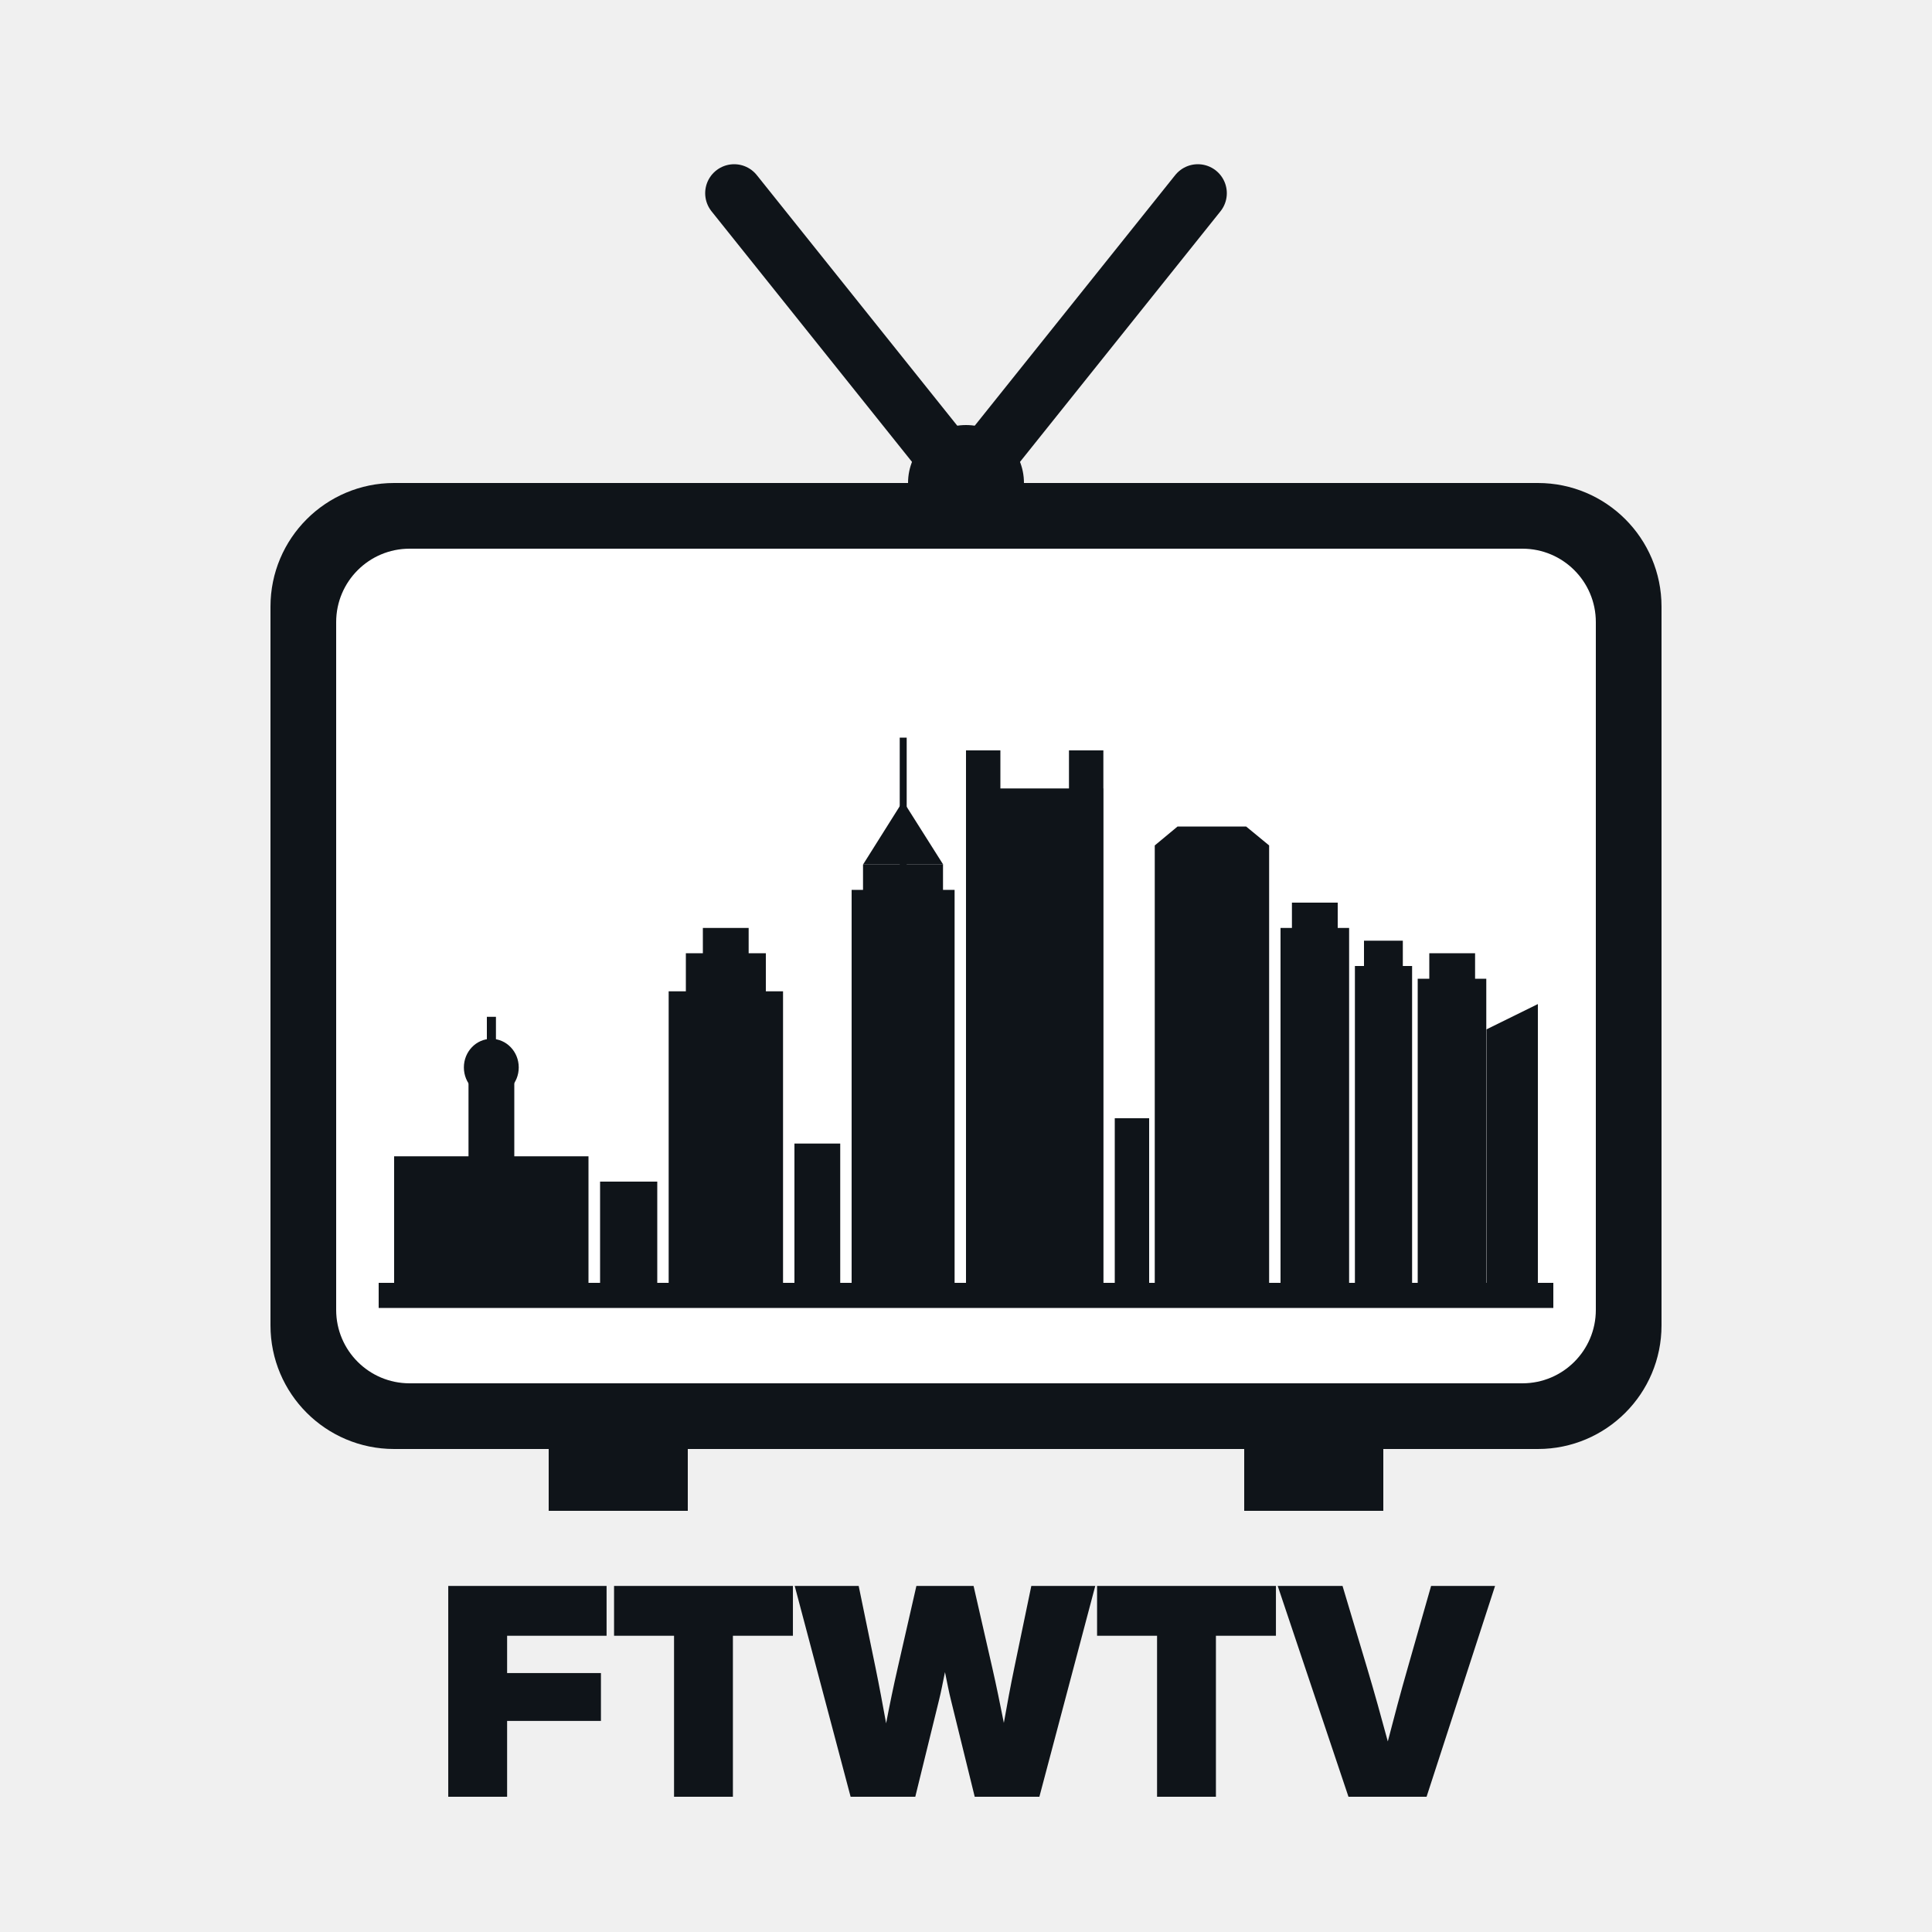
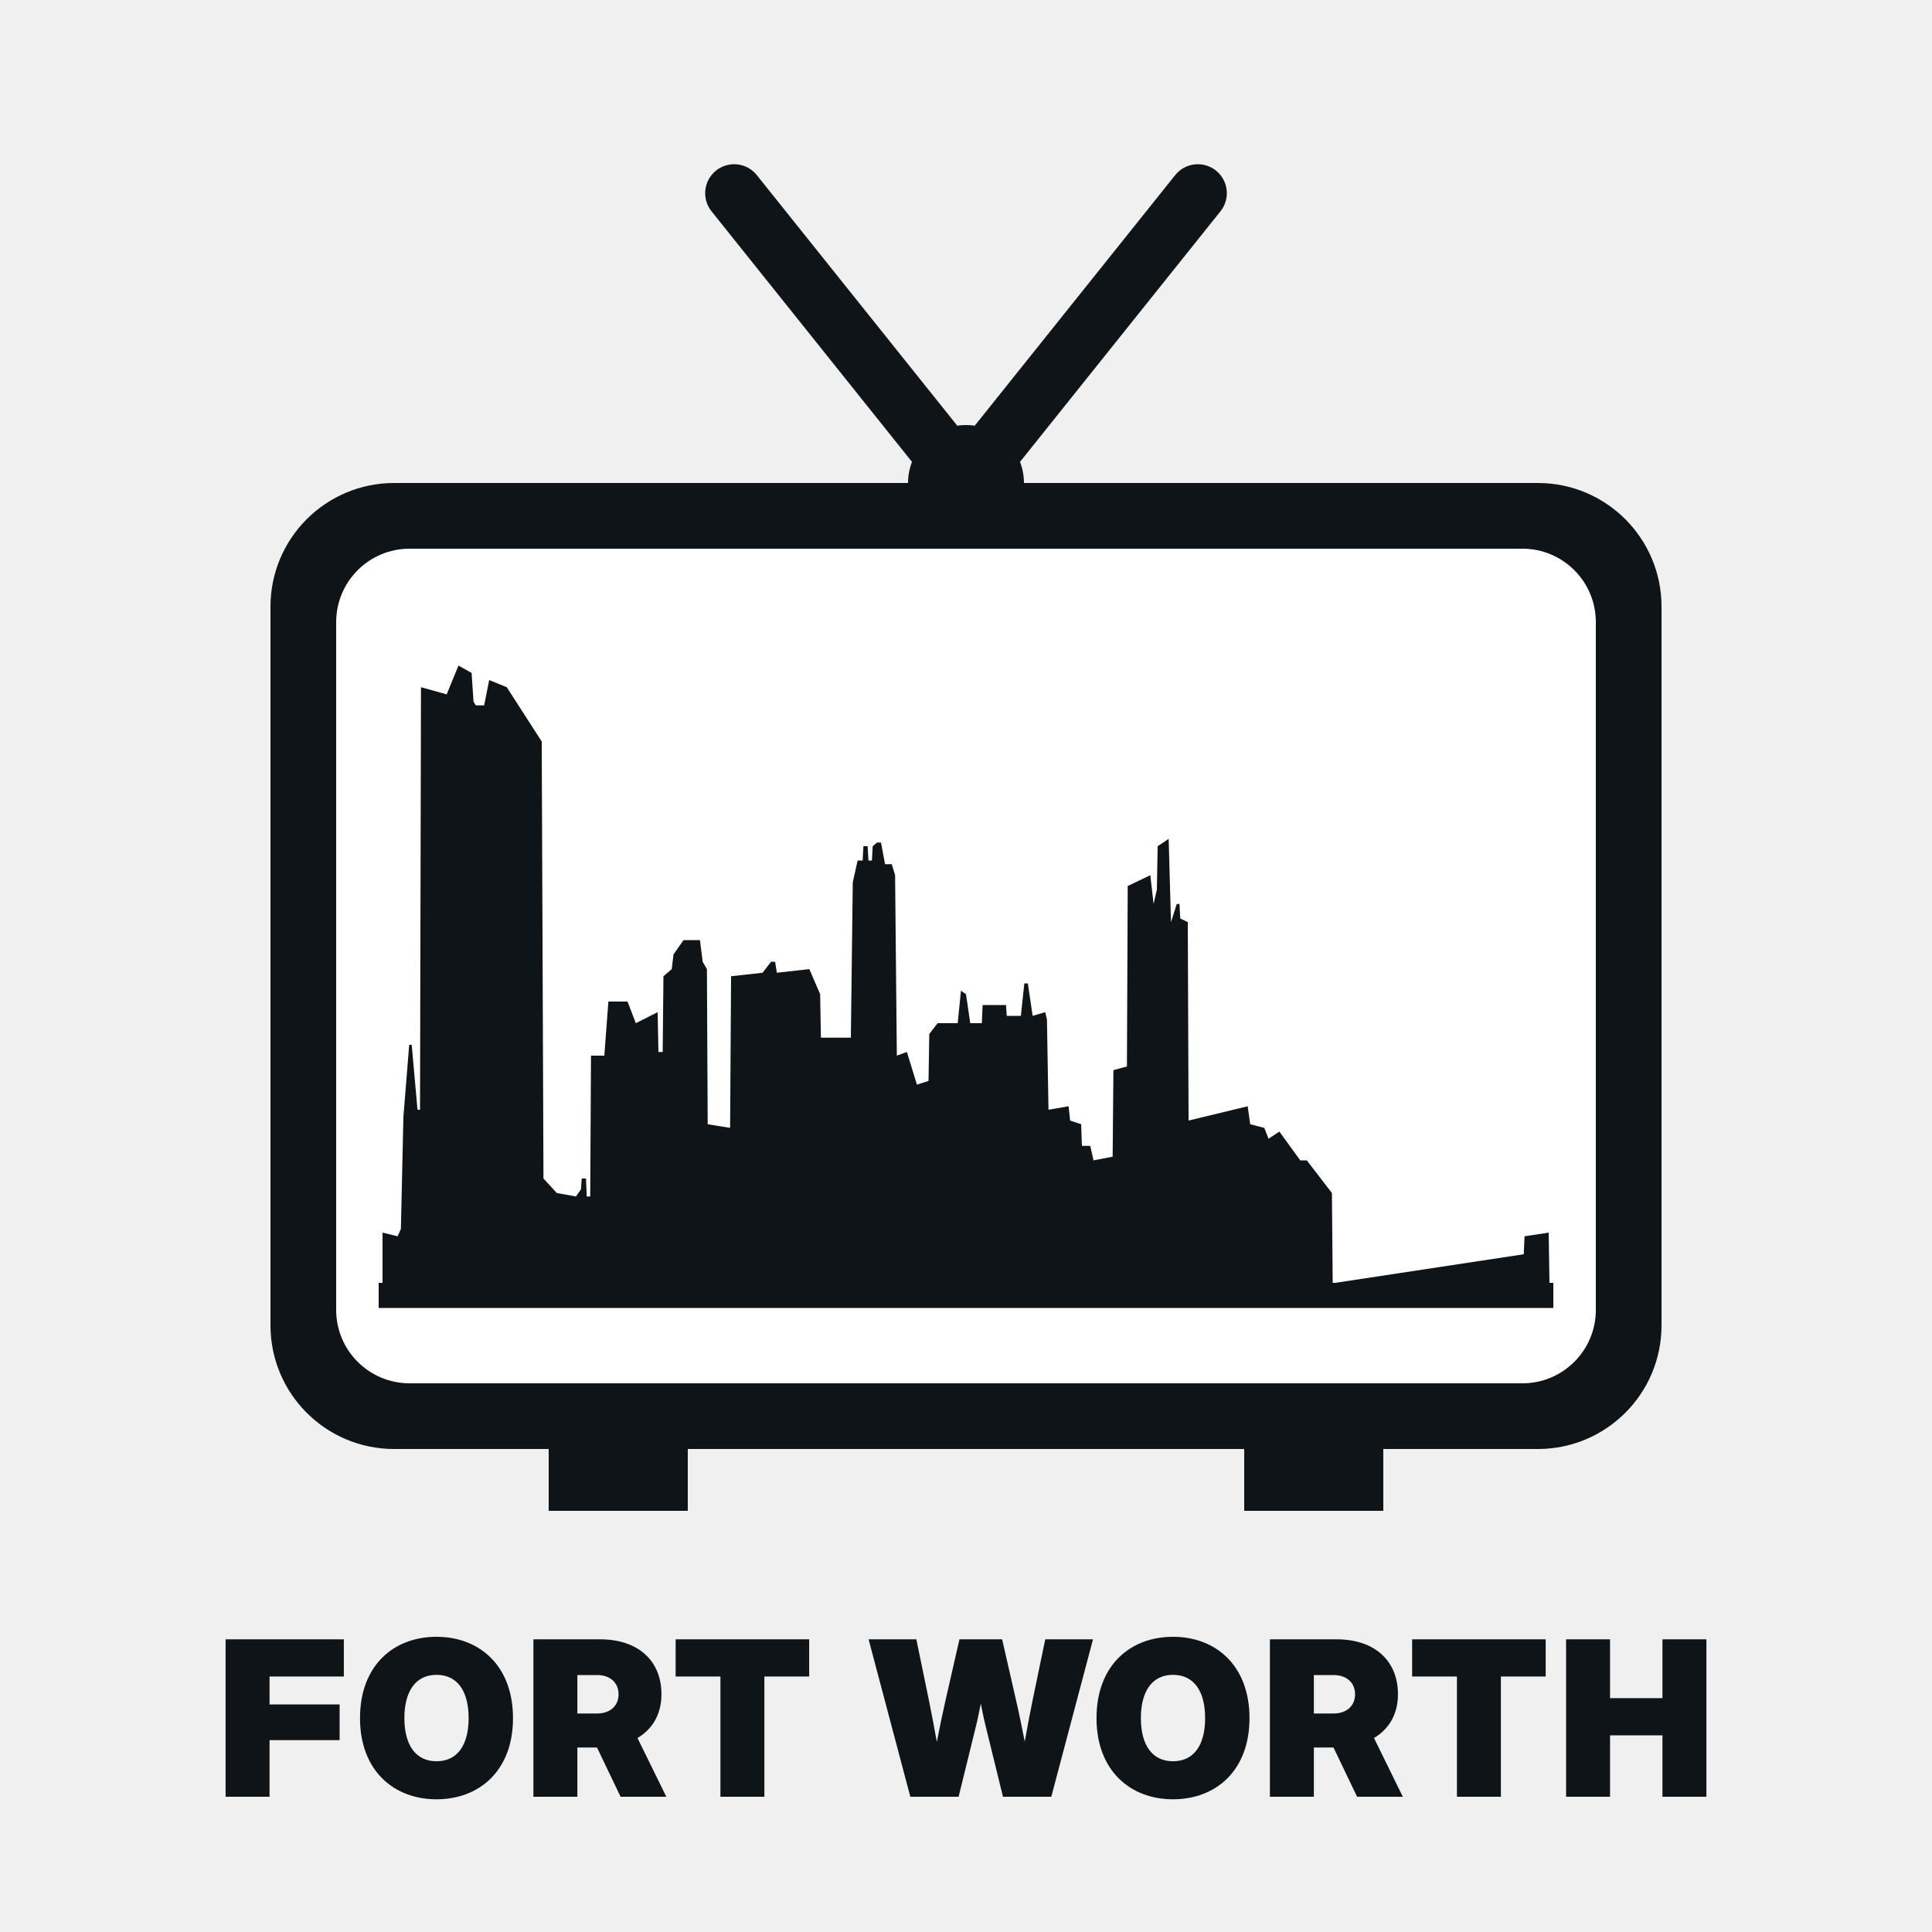
<svg xmlns="http://www.w3.org/2000/svg" viewBox="0 0 1000 1000" width="1000" height="1000">
  <defs>
    <linearGradient id="sun" x1="0" y1="0" x2="0" y2="1">
      <stop offset="0" stop-color="#2B3A7A" />
      <stop offset="0.55" stop-color="#F2B134" />
      <stop offset="1" stop-color="#E8743B" />
    </linearGradient>
  </defs>
  <rect x="140" y="250" width="720" height="500" rx="64" fill="#0F1419" />
  <rect x="174" y="284" width="652" height="432" rx="38" fill="#FFFFFF" />
-   <rect x="204.0" y="598.5" width="100.6" height="65.7" fill="#0F1419" />
-   <rect x="242.5" y="552.5" width="23.7" height="111.6" fill="#0F1419" />
-   <ellipse cx="254.3" cy="552.5" rx="14.2" ry="14.8" fill="#0F1419" />
-   <rect x="252.0" y="526.3" width="4.7" height="137.9" fill="#0F1419" />
-   <rect x="310.6" y="611.6" width="29.6" height="52.5" fill="#0F1419" />
-   <rect x="346.1" y="513.1" width="59.2" height="151.0" fill="#0F1419" />
-   <rect x="355.0" y="493.4" width="41.4" height="170.7" fill="#0F1419" />
-   <rect x="363.8" y="480.3" width="23.7" height="183.9" fill="#0F1419" />
-   <rect x="411.2" y="591.9" width="23.7" height="72.2" fill="#0F1419" />
-   <rect x="440.8" y="460.6" width="53.3" height="203.6" fill="#0F1419" />
-   <rect x="446.7" y="447.5" width="41.4" height="216.7" fill="#0F1419" />
-   <polygon points="446.7,447.5 488.2,447.5 467.4,414.6" fill="#0F1419" />
-   <rect x="465.7" y="381.8" width="3.6" height="282.4" fill="#0F1419" />
-   <rect x="500.0" y="408.1" width="71.0" height="256.1" fill="#0F1419" />
-   <rect x="500.0" y="388.4" width="17.8" height="275.8" fill="#0F1419" />
-   <rect x="553.3" y="388.4" width="17.8" height="275.8" fill="#0F1419" />
-   <rect x="577.0" y="578.8" width="17.8" height="85.4" fill="#0F1419" />
-   <rect x="597.7" y="454.0" width="59.2" height="210.1" fill="#0F1419" />
-   <polygon points="597.7,454.0 656.9,454.0 656.9,437.6 645.0,427.8 609.5,427.8 597.7,437.6" fill="#0F1419" />
-   <rect x="662.8" y="480.3" width="35.5" height="183.9" fill="#0F1419" />
-   <rect x="668.7" y="467.2" width="23.7" height="197.0" fill="#0F1419" />
-   <rect x="701.3" y="500.0" width="29.6" height="164.2" fill="#0F1419" />
-   <rect x="706.0" y="486.9" width="20.1" height="177.3" fill="#0F1419" />
-   <rect x="733.8" y="506.6" width="35.5" height="157.6" fill="#0F1419" />
-   <rect x="739.8" y="493.4" width="23.7" height="170.7" fill="#0F1419" />
-   <polygon points="769.4,664.2 796.0,664.2 796.0,519.7 769.4,532.8" fill="#0F1419" />
+   <polygon points="198.0,664.2 198.0,638.0 205.8,639.9 207.5,636.1 208.8,578.1 211.8,540.8 213.1,540.8 216.1,574.4 217.4,574.4 217.9,355.7 231.2,359.4 237.3,344.5 244.1,348.3 245.1,363.2 246.3,365.1 250.6,365.1 253.2,352.0 262.3,355.7 280.4,383.8 281.3,610.0 288.2,617.5 298.1,619.3 300.7,615.6 301.1,610.0 303.3,610.0 303.7,619.3 305.5,619.3 305.9,546.4 312.8,546.4 314.9,518.4 324.8,518.4 329.1,529.6 340.4,523.9 340.8,544.5 343.0,544.5 343.4,505.3 347.7,501.6 348.6,494.0 353.8,486.6 362.3,486.6 363.7,497.8 365.9,501.6 366.3,581.9 377.9,583.8 378.4,505.3 394.7,503.5 399.1,497.8 401.2,497.8 402.1,503.5 418.9,501.6 424.5,514.6 424.9,537.1 440.4,537.1 441.4,456.7 443.9,445.4 446.5,445.4 446.9,438.0 449.1,438.0 449.5,445.4 451.3,445.4 451.7,438.0 453.9,436.1 456.0,436.1 458.1,447.3 461.6,447.3 463.3,453.0 464.2,546.4 469.4,544.5 474.6,561.4 480.6,559.5 481.0,535.2 485.3,529.6 495.7,529.6 497.4,512.8 500.0,514.6 502.2,529.6 508.2,529.6 508.6,520.2 520.7,520.2 521.1,525.8 528.4,525.8 530.2,509.0 532.0,509.0 534.5,525.8 541.0,523.9 541.9,527.7 542.7,574.4 553.1,572.6 553.9,580.0 559.6,581.9 560.0,593.1 564.3,593.1 566.0,600.6 575.9,598.7 576.3,553.9 583.3,552.0 583.7,458.6 595.4,453.0 597.1,467.9 598.8,460.4 599.2,438.0 604.9,434.2 606.1,477.3 609.1,467.9 610.5,467.9 610.9,475.4 614.8,477.3 615.2,580.0 645.8,572.6 647.1,581.9 654.4,583.8 656.6,589.4 662.2,585.7 673.0,600.6 676.4,600.6 689.4,617.5 689.8,664.2 788.7,649.2 789.1,639.9 801.6,638.0 802.0,664.2" fill="#0F1419" />
  <rect x="196" y="664" width="608" height="13" fill="#0F1419" />
  <rect x="284" y="748" width="72" height="34" fill="#0F1419" />
  <rect x="644" y="748" width="72" height="34" fill="#0F1419" />
  <g stroke="#0F1419" stroke-width="30" stroke-linecap="round" fill="none">
    <path d="M 500 250 L 380 100" />
    <path d="M 500 250 L 620 100" />
  </g>
  <circle cx="500" cy="250" r="30" fill="#0F1419" />
-   <text x="500" y="930" text-anchor="middle" font-family="Inter Display, Inter, Liberation Sans, Arial, sans-serif" font-weight="900" font-size="150" letter-spacing="-2" fill="#0F1419">FTWTV</text>
+   <text x="500" y="930" text-anchor="middle" font-family="Inter Display, Inter, Liberation Sans, Arial, sans-serif" font-weight="900" font-size="112" letter-spacing="4" fill="#0F1419">FORT WORTH</text>
</svg>
